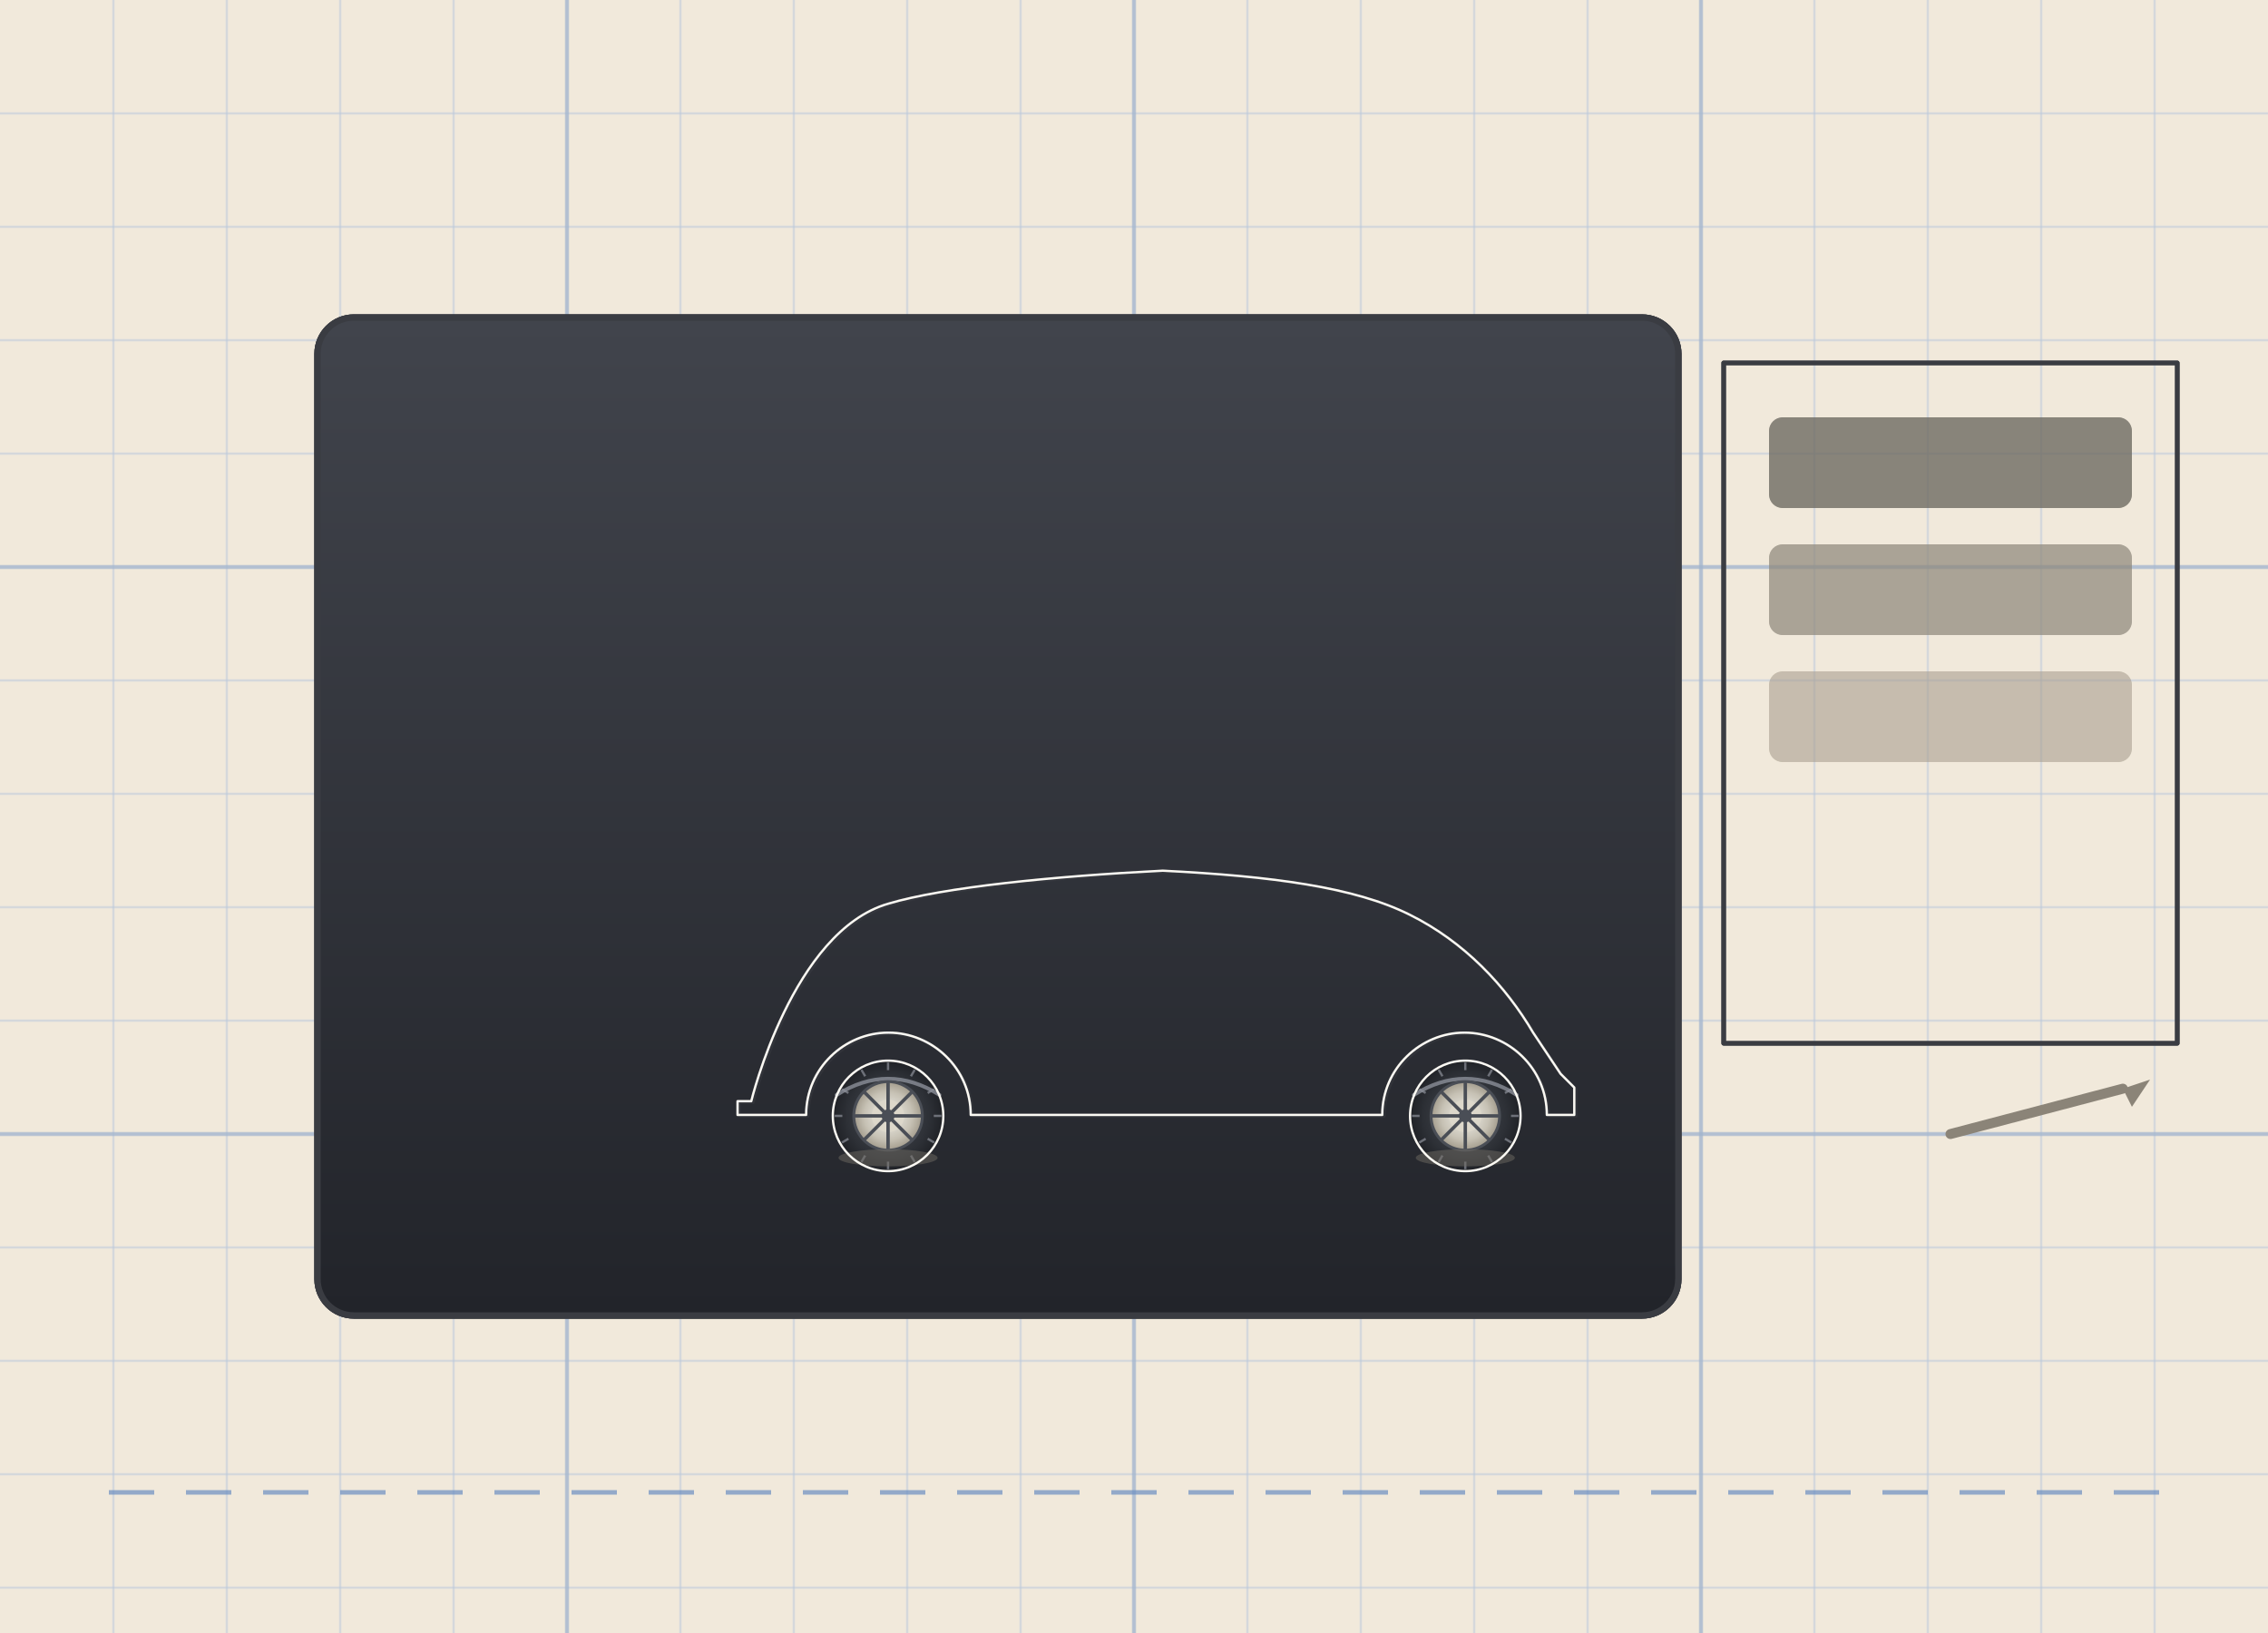
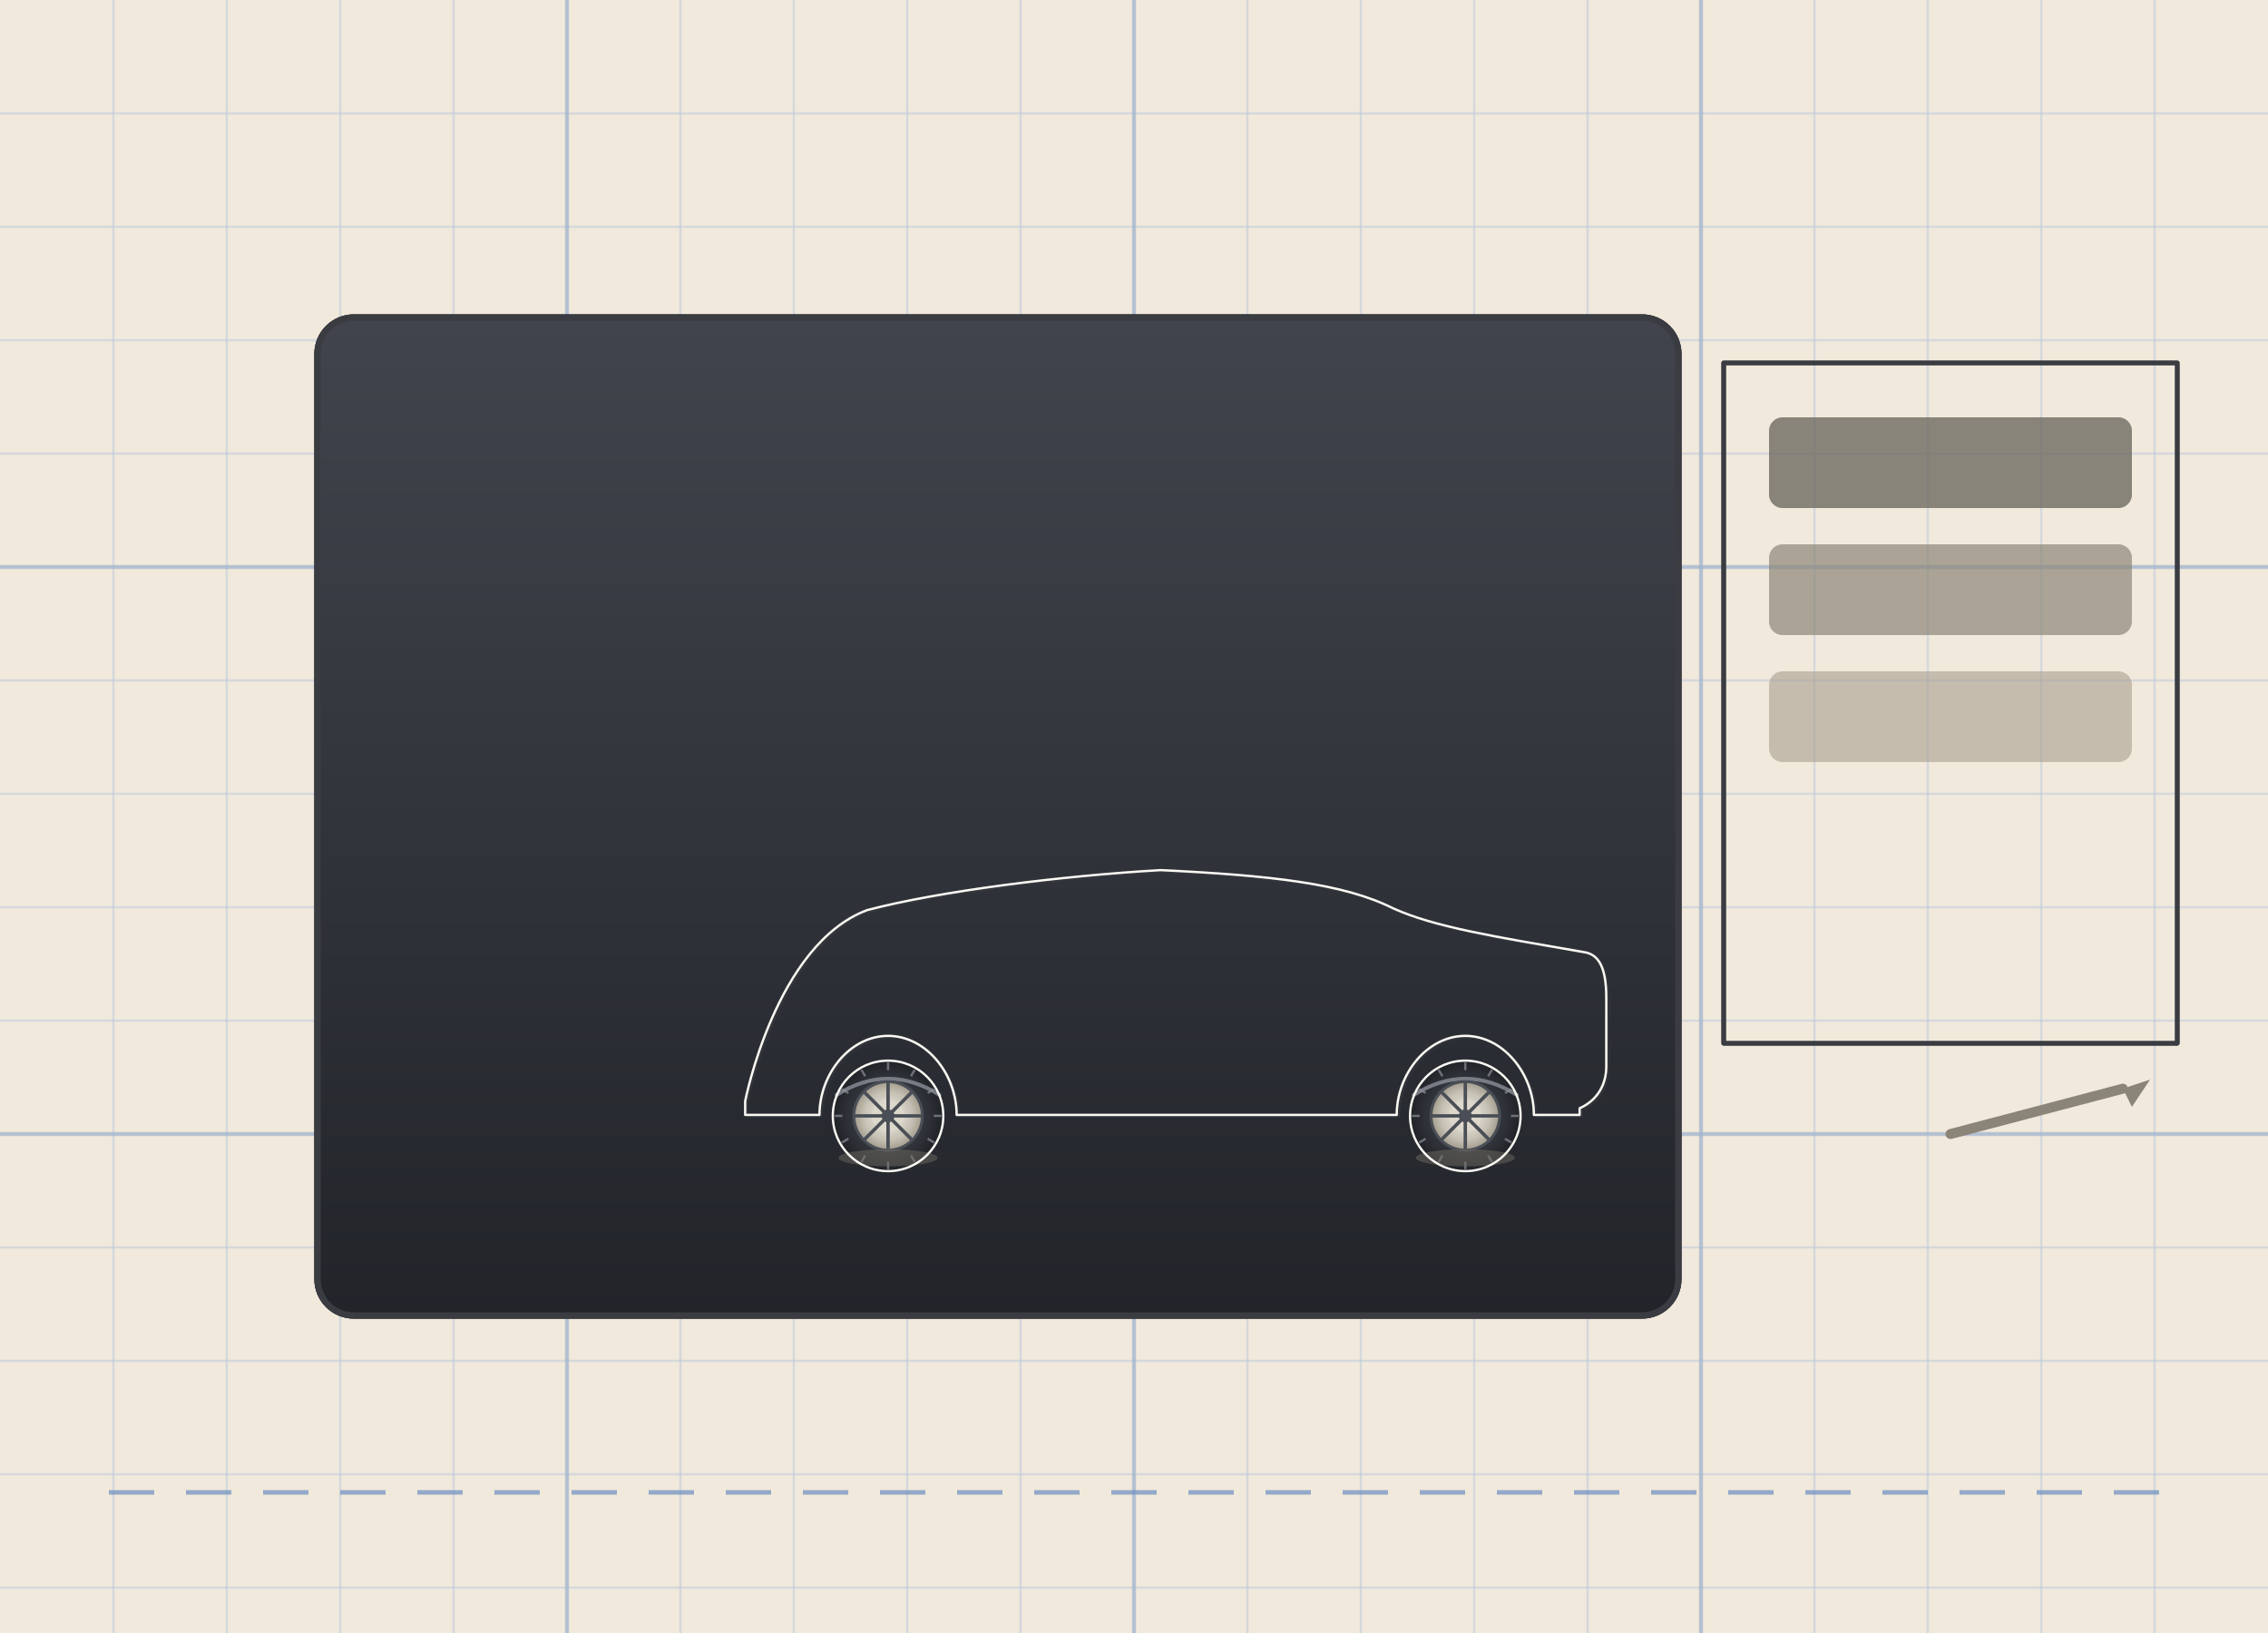
<svg xmlns="http://www.w3.org/2000/svg" viewBox="0 0 500 360" role="img">
  <defs>
    <linearGradient id="gBody" x1="0" y1="0" x2="0" y2="1">
-       <stop offset="0%" stop-color="#FBF9F3" />
-       <stop offset="18%" stop-color="#E9E4D8" />
-       <stop offset="55%" stop-color="#C9C2B2" />
-       <stop offset="100%" stop-color="#9C9484" />
+       <stop offset="0%" stop-color="#FBF9F2" />
+       <stop offset="22%" stop-color="#E8E2D4" />
+       <stop offset="55%" stop-color="#C6BFAE" />
+       <stop offset="82%" stop-color="#9A9283" />
+       <stop offset="100%" stop-color="#7A7368" />
    </linearGradient>
    <linearGradient id="gGlass" x1="0" y1="0" x2="0" y2="1">
      <stop offset="0%" stop-color="#55585F" />
      <stop offset="100%" stop-color="#7B7F88" />
    </linearGradient>
    <radialGradient id="gTire" cx="0.5" cy="0.5" r="0.5">
      <stop offset="0%" stop-color="#4A4E55" />
      <stop offset="75%" stop-color="#2D3036" />
      <stop offset="100%" stop-color="#202227" />
    </radialGradient>
    <radialGradient id="gRim" cx="0.5" cy="0.5" r="0.5">
      <stop offset="0%" stop-color="#F3F2EC" />
      <stop offset="70%" stop-color="#C6C1B4" />
      <stop offset="100%" stop-color="#A39C8D" />
    </radialGradient>
    <radialGradient id="gGround" cx="0.5" cy="0.5" r="0.5">
      <stop offset="0%" stop-color="#8A8478" stop-opacity="0.34" />
      <stop offset="100%" stop-color="#8A8478" stop-opacity="0" />
    </radialGradient>
    <radialGradient id="gMetal" cx="0.5" cy="0.36" r="0.66">
      <stop offset="0%" stop-color="#FDFCF8" />
      <stop offset="24%" stop-color="#D4CFC2" />
      <stop offset="48%" stop-color="#8B8478" />
      <stop offset="66%" stop-color="#3A3C42" />
      <stop offset="82%" stop-color="#B9B3A6" />
      <stop offset="100%" stop-color="#6E6A61" />
    </radialGradient>
    <radialGradient id="gMatte" cx="0.5" cy="0.42" r="0.62">
      <stop offset="0%" stop-color="#EFEDE6" />
      <stop offset="55%" stop-color="#B9B4A8" />
      <stop offset="100%" stop-color="#7D786E" />
    </radialGradient>
    <radialGradient id="gGlassBall" cx="0.36" cy="0.32" r="0.7">
      <stop offset="0%" stop-color="#FBF9F3" stop-opacity="0.2" />
      <stop offset="55%" stop-color="#7B7F88" stop-opacity="0.1" />
      <stop offset="100%" stop-color="#3A3C42" stop-opacity="0.38" />
    </radialGradient>
    <linearGradient id="gTonePaper" x1="0" y1="0" x2="0" y2="1">
      <stop offset="0%" stop-color="#D6D0C2" />
      <stop offset="100%" stop-color="#BCB5A5" />
    </linearGradient>
    <linearGradient id="gScreen" x1="0" y1="0" x2="0" y2="1">
      <stop offset="0%" stop-color="#41444C" />
      <stop offset="100%" stop-color="#22242A" />
    </linearGradient>
  </defs>
  <rect x="0" y="0" width="500" height="360" fill="#F1E9DB" />
  <line x1="25" y1="0" x2="25" y2="360" stroke="#B9C8DC" stroke-width="0.5" opacity="0.5" />
  <line x1="50" y1="0" x2="50" y2="360" stroke="#B9C8DC" stroke-width="0.5" opacity="0.5" />
  <line x1="75" y1="0" x2="75" y2="360" stroke="#B9C8DC" stroke-width="0.5" opacity="0.5" />
  <line x1="100" y1="0" x2="100" y2="360" stroke="#B9C8DC" stroke-width="0.5" opacity="0.5" />
  <line x1="125" y1="0" x2="125" y2="360" stroke="#B9C8DC" stroke-width="0.5" opacity="0.5" />
  <line x1="150" y1="0" x2="150" y2="360" stroke="#B9C8DC" stroke-width="0.5" opacity="0.5" />
  <line x1="175" y1="0" x2="175" y2="360" stroke="#B9C8DC" stroke-width="0.5" opacity="0.5" />
  <line x1="200" y1="0" x2="200" y2="360" stroke="#B9C8DC" stroke-width="0.5" opacity="0.5" />
  <line x1="225" y1="0" x2="225" y2="360" stroke="#B9C8DC" stroke-width="0.5" opacity="0.5" />
  <line x1="250" y1="0" x2="250" y2="360" stroke="#B9C8DC" stroke-width="0.5" opacity="0.5" />
  <line x1="275" y1="0" x2="275" y2="360" stroke="#B9C8DC" stroke-width="0.5" opacity="0.5" />
  <line x1="300" y1="0" x2="300" y2="360" stroke="#B9C8DC" stroke-width="0.5" opacity="0.5" />
  <line x1="325" y1="0" x2="325" y2="360" stroke="#B9C8DC" stroke-width="0.5" opacity="0.5" />
  <line x1="350" y1="0" x2="350" y2="360" stroke="#B9C8DC" stroke-width="0.5" opacity="0.5" />
  <line x1="375" y1="0" x2="375" y2="360" stroke="#B9C8DC" stroke-width="0.5" opacity="0.5" />
  <line x1="400" y1="0" x2="400" y2="360" stroke="#B9C8DC" stroke-width="0.5" opacity="0.5" />
  <line x1="425" y1="0" x2="425" y2="360" stroke="#B9C8DC" stroke-width="0.5" opacity="0.5" />
  <line x1="450" y1="0" x2="450" y2="360" stroke="#B9C8DC" stroke-width="0.5" opacity="0.5" />
  <line x1="475" y1="0" x2="475" y2="360" stroke="#B9C8DC" stroke-width="0.5" opacity="0.5" />
  <line x1="0" y1="25" x2="500" y2="25" stroke="#B9C8DC" stroke-width="0.5" opacity="0.5" />
  <line x1="0" y1="50" x2="500" y2="50" stroke="#B9C8DC" stroke-width="0.5" opacity="0.5" />
  <line x1="0" y1="75" x2="500" y2="75" stroke="#B9C8DC" stroke-width="0.5" opacity="0.5" />
  <line x1="0" y1="100" x2="500" y2="100" stroke="#B9C8DC" stroke-width="0.5" opacity="0.5" />
  <line x1="0" y1="125" x2="500" y2="125" stroke="#B9C8DC" stroke-width="0.5" opacity="0.5" />
  <line x1="0" y1="150" x2="500" y2="150" stroke="#B9C8DC" stroke-width="0.5" opacity="0.5" />
  <line x1="0" y1="175" x2="500" y2="175" stroke="#B9C8DC" stroke-width="0.5" opacity="0.5" />
  <line x1="0" y1="200" x2="500" y2="200" stroke="#B9C8DC" stroke-width="0.5" opacity="0.5" />
  <line x1="0" y1="225" x2="500" y2="225" stroke="#B9C8DC" stroke-width="0.5" opacity="0.5" />
  <line x1="0" y1="250" x2="500" y2="250" stroke="#B9C8DC" stroke-width="0.5" opacity="0.5" />
  <line x1="0" y1="275" x2="500" y2="275" stroke="#B9C8DC" stroke-width="0.5" opacity="0.5" />
  <line x1="0" y1="300" x2="500" y2="300" stroke="#B9C8DC" stroke-width="0.5" opacity="0.5" />
  <line x1="0" y1="325" x2="500" y2="325" stroke="#B9C8DC" stroke-width="0.5" opacity="0.5" />
  <line x1="0" y1="350" x2="500" y2="350" stroke="#B9C8DC" stroke-width="0.5" opacity="0.5" />
  <line x1="125" y1="0" x2="125" y2="360" stroke="#9FB2CC" stroke-width="0.9" opacity="0.65" />
  <line x1="250" y1="0" x2="250" y2="360" stroke="#9FB2CC" stroke-width="0.9" opacity="0.65" />
  <line x1="375" y1="0" x2="375" y2="360" stroke="#9FB2CC" stroke-width="0.9" opacity="0.65" />
  <line x1="0" y1="125" x2="500" y2="125" stroke="#9FB2CC" stroke-width="0.9" opacity="0.65" />
  <line x1="0" y1="250" x2="500" y2="250" stroke="#9FB2CC" stroke-width="0.9" opacity="0.65" />
  <line x1="24" y1="329" x2="476" y2="329" stroke="#6B8FC2" stroke-width="1.0" stroke-dasharray="10 7" opacity="0.7" />
  <rect x="70" y="70" width="300" height="220" rx="8" fill="url(#gScreen)" stroke="#3A3C42" stroke-width="1.4" />
  <g transform="translate(150 120) scale(0.42)" opacity="0.4">
-     <path d="M37.2 292.3 C37.2 292.3 58.8 203.0 109.2 188.6 C138.0 180.0 195.6 174.2 253.2 171.3 C310.8 174.2 354.0 180.0 382.8 194.4 C411.6 208.7 433.2 231.8 447.6 256.3 L462.0 277.9 L469.2 285.1 L469.2 299.5 L454.8 299.5 C454.8 275.0 434.6 256.3 411.6 256.3 C388.6 256.3 368.4 275.0 368.4 299.5 L152.4 299.5 C152.4 275.0 132.2 256.3 109.2 256.3 C86.2 256.3 66.0 275.0 66.0 299.5 L30.0 299.5 L30.0 292.3 Z" stroke="#3A3C42" stroke-width="1.5" stroke-linecap="round" stroke-linejoin="round" fill="none" opacity="0.9" />
-     <path d="M37.2 292.3 C37.2 292.3 58.8 203.0 109.2 188.6 C138.0 180.0 195.6 174.2 253.2 171.3 C310.8 174.2 354.0 180.0 382.8 194.4 C411.6 208.7 433.2 231.8 447.6 256.3 L462.0 277.9 L469.2 285.1 L469.2 299.5 L454.8 299.5 C454.8 275.0 434.6 256.3 411.6 256.3 C388.6 256.3 368.4 275.0 368.4 299.5 L152.4 299.5 C152.4 275.0 132.2 256.3 109.2 256.3 C86.2 256.3 66.0 275.0 66.0 299.5 L30.0 299.5 L30.0 292.3 Z" stroke="#3A3C42" stroke-width="1" stroke-linecap="round" stroke-linejoin="round" fill="none" opacity="0.45" transform="translate(1.2 0.9)" />
-     <path d="M37.2 292.3 C37.2 292.3 58.8 203.0 109.2 188.6 C138.0 180.0 195.6 174.2 253.2 171.3 C310.8 174.2 354.0 180.0 382.8 194.4 C411.6 208.7 433.2 231.8 447.6 256.3 L462.0 277.9 L469.2 285.1 L469.2 299.5 L454.8 299.5 C454.8 275.0 434.6 256.3 411.6 256.3 C388.6 256.3 368.4 275.0 368.4 299.5 L152.4 299.5 C152.4 275.0 132.2 256.3 109.2 256.3 C86.2 256.3 66.0 275.0 66.0 299.5 L30.0 299.5 L30.0 292.3 Z" stroke="#3A3C42" stroke-width="0.8" stroke-linecap="round" stroke-linejoin="round" fill="none" stroke-dasharray="26 16 48 20 18 10" opacity="0.5" />
+     <path d="M34.0 292.3 C34.0 292.3 50.0 210.0 98.0 192.0 C136.0 182.0 200.0 174.0 252.0 171.0 C310.0 173.8 348.0 178.0 374.0 191.0 C396.0 201.0 428.0 206.0 474.0 214.0 C482.0 215.0 486.0 222.0 486.0 238.0 L486.0 274.0 C486.0 284.0 481.0 292.0 472.0 296.0 L472.0 299.5 L448.0 299.5 C448.0 278.0 432.0 258.0 412.0 258.0 C392.0 258.0 376.0 278.0 376.0 299.5 L145.0 299.5 C145.0 278.0 129.0 258.0 109.0 258.0 C89.0 258.0 73.0 278.0 73.0 299.5 L34.0 299.5 Z" stroke="#3A3C42" stroke-width="1.5" stroke-linecap="round" stroke-linejoin="round" fill="none" opacity="0.9" />
+     <path d="M34.0 292.3 C34.0 292.3 50.0 210.0 98.0 192.0 C136.0 182.0 200.0 174.0 252.0 171.0 C310.0 173.8 348.0 178.0 374.0 191.0 C396.0 201.0 428.0 206.0 474.0 214.0 C482.0 215.0 486.0 222.0 486.0 238.0 L486.0 274.0 C486.0 284.0 481.0 292.0 472.0 296.0 L472.0 299.5 L448.0 299.5 C448.0 278.0 432.0 258.0 412.0 258.0 C392.0 258.0 376.0 278.0 376.0 299.5 L145.0 299.5 C145.0 278.0 129.0 258.0 109.0 258.0 C89.0 258.0 73.0 278.0 73.0 299.5 L34.0 299.5 Z" stroke="#3A3C42" stroke-width="1" stroke-linecap="round" stroke-linejoin="round" fill="none" opacity="0.45" transform="translate(1.2 0.9)" />
+     <path d="M34.0 292.3 C34.0 292.3 50.0 210.0 98.0 192.0 C136.0 182.0 200.0 174.0 252.0 171.0 C310.0 173.8 348.0 178.0 374.0 191.0 C396.0 201.0 428.0 206.0 474.0 214.0 C482.0 215.0 486.0 222.0 486.0 238.0 L486.0 274.0 C486.0 284.0 481.0 292.0 472.0 296.0 L472.0 299.5 L448.0 299.5 C448.0 278.0 432.0 258.0 412.0 258.0 C392.0 258.0 376.0 278.0 376.0 299.5 L145.0 299.5 C145.0 278.0 129.0 258.0 109.0 258.0 C89.0 258.0 73.0 278.0 73.0 299.5 L34.0 299.5 Z" stroke="#3A3C42" stroke-width="0.8" stroke-linecap="round" stroke-linejoin="round" fill="none" stroke-dasharray="26 16 48 20 18 10" opacity="0.5" />
    <circle cx="109" cy="300" r="29" fill="url(#gTire)" />
    <line x1="133.0" y1="300.0" x2="137.0" y2="300.0" stroke="#8B8F98" stroke-width="1.2" opacity="0.7" />
    <line x1="129.8" y1="312.0" x2="133.2" y2="314.0" stroke="#8B8F98" stroke-width="1.2" opacity="0.7" />
    <line x1="121.0" y1="320.8" x2="123.0" y2="324.2" stroke="#8B8F98" stroke-width="1.2" opacity="0.7" />
    <line x1="109.0" y1="324.0" x2="109.0" y2="328.0" stroke="#8B8F98" stroke-width="1.2" opacity="0.7" />
    <line x1="97.0" y1="320.8" x2="95.0" y2="324.2" stroke="#8B8F98" stroke-width="1.2" opacity="0.7" />
    <line x1="88.2" y1="312.0" x2="84.8" y2="314.0" stroke="#8B8F98" stroke-width="1.2" opacity="0.7" />
    <line x1="85.0" y1="300.0" x2="81.0" y2="300.0" stroke="#8B8F98" stroke-width="1.2" opacity="0.7" />
    <line x1="88.2" y1="288.0" x2="84.8" y2="286.0" stroke="#8B8F98" stroke-width="1.2" opacity="0.7" />
    <line x1="97.0" y1="279.2" x2="95.0" y2="275.8" stroke="#8B8F98" stroke-width="1.2" opacity="0.7" />
    <line x1="109.0" y1="276.0" x2="109.0" y2="272.0" stroke="#8B8F98" stroke-width="1.2" opacity="0.7" />
    <line x1="121.0" y1="279.2" x2="123.0" y2="275.8" stroke="#8B8F98" stroke-width="1.2" opacity="0.7" />
    <line x1="129.8" y1="288.0" x2="133.2" y2="286.0" stroke="#8B8F98" stroke-width="1.2" opacity="0.7" />
    <path d="M82 289 Q109 272 136 289" stroke="#8B8F98" stroke-width="2.0" fill="none" stroke-linecap="round" opacity="0.8" />
    <circle cx="109" cy="300" r="18" fill="url(#gRim)" stroke="#4A4E56" stroke-width="1.5" />
    <circle cx="109" cy="300" r="8.5" fill="#DDD8CB" />
    <line x1="109" y1="300" x2="126.0" y2="300.0" stroke="#4A4E56" stroke-width="1.8" stroke-linecap="round" />
    <line x1="109" y1="300" x2="121.0" y2="312.0" stroke="#4A4E56" stroke-width="1.8" stroke-linecap="round" />
    <line x1="109" y1="300" x2="109.0" y2="317.0" stroke="#4A4E56" stroke-width="1.8" stroke-linecap="round" />
    <line x1="109" y1="300" x2="97.0" y2="312.0" stroke="#4A4E56" stroke-width="1.8" stroke-linecap="round" />
    <line x1="109" y1="300" x2="92.0" y2="300.0" stroke="#4A4E56" stroke-width="1.8" stroke-linecap="round" />
    <line x1="109" y1="300" x2="97.0" y2="288.0" stroke="#4A4E56" stroke-width="1.8" stroke-linecap="round" />
    <line x1="109" y1="300" x2="109.0" y2="283.0" stroke="#4A4E56" stroke-width="1.8" stroke-linecap="round" />
    <line x1="109" y1="300" x2="121.0" y2="288.0" stroke="#4A4E56" stroke-width="1.8" stroke-linecap="round" />
    <circle cx="109" cy="300" r="3.4" fill="#4A4E56" />
    <ellipse cx="109" cy="322" rx="26" ry="4.5" fill="#6E6A61" opacity="0.5" />
    <circle cx="412" cy="300" r="29" fill="url(#gTire)" />
    <line x1="436.0" y1="300.0" x2="440.0" y2="300.0" stroke="#8B8F98" stroke-width="1.2" opacity="0.7" />
    <line x1="432.8" y1="312.0" x2="436.2" y2="314.0" stroke="#8B8F98" stroke-width="1.2" opacity="0.7" />
    <line x1="424.0" y1="320.8" x2="426.0" y2="324.2" stroke="#8B8F98" stroke-width="1.2" opacity="0.7" />
    <line x1="412.0" y1="324.0" x2="412.0" y2="328.0" stroke="#8B8F98" stroke-width="1.2" opacity="0.7" />
    <line x1="400.0" y1="320.8" x2="398.0" y2="324.2" stroke="#8B8F98" stroke-width="1.2" opacity="0.7" />
    <line x1="391.2" y1="312.0" x2="387.8" y2="314.0" stroke="#8B8F98" stroke-width="1.2" opacity="0.7" />
    <line x1="388.0" y1="300.0" x2="384.0" y2="300.0" stroke="#8B8F98" stroke-width="1.2" opacity="0.7" />
    <line x1="391.2" y1="288.0" x2="387.8" y2="286.0" stroke="#8B8F98" stroke-width="1.2" opacity="0.7" />
    <line x1="400.0" y1="279.2" x2="398.0" y2="275.8" stroke="#8B8F98" stroke-width="1.2" opacity="0.7" />
    <line x1="412.0" y1="276.0" x2="412.0" y2="272.0" stroke="#8B8F98" stroke-width="1.2" opacity="0.7" />
    <line x1="424.0" y1="279.2" x2="426.0" y2="275.8" stroke="#8B8F98" stroke-width="1.2" opacity="0.7" />
    <line x1="432.8" y1="288.0" x2="436.2" y2="286.0" stroke="#8B8F98" stroke-width="1.2" opacity="0.7" />
    <path d="M385 289 Q412 272 439 289" stroke="#8B8F98" stroke-width="2.0" fill="none" stroke-linecap="round" opacity="0.8" />
    <circle cx="412" cy="300" r="18" fill="url(#gRim)" stroke="#4A4E56" stroke-width="1.5" />
    <circle cx="412" cy="300" r="8.5" fill="#DDD8CB" />
    <line x1="412" y1="300" x2="429.0" y2="300.0" stroke="#4A4E56" stroke-width="1.8" stroke-linecap="round" />
    <line x1="412" y1="300" x2="424.0" y2="312.0" stroke="#4A4E56" stroke-width="1.8" stroke-linecap="round" />
    <line x1="412" y1="300" x2="412.0" y2="317.0" stroke="#4A4E56" stroke-width="1.8" stroke-linecap="round" />
    <line x1="412" y1="300" x2="400.0" y2="312.0" stroke="#4A4E56" stroke-width="1.8" stroke-linecap="round" />
    <line x1="412" y1="300" x2="395.0" y2="300.0" stroke="#4A4E56" stroke-width="1.8" stroke-linecap="round" />
    <line x1="412" y1="300" x2="400.0" y2="288.0" stroke="#4A4E56" stroke-width="1.8" stroke-linecap="round" />
    <line x1="412" y1="300" x2="412.0" y2="283.0" stroke="#4A4E56" stroke-width="1.8" stroke-linecap="round" />
    <line x1="412" y1="300" x2="424.0" y2="288.0" stroke="#4A4E56" stroke-width="1.8" stroke-linecap="round" />
    <circle cx="412" cy="300" r="3.4" fill="#4A4E56" />
    <ellipse cx="412" cy="322" rx="26" ry="4.5" fill="#6E6A61" opacity="0.5" />
  </g>
  <rect x="70" y="70" width="300" height="220" rx="8" fill="url(#gScreen)" stroke="#3A3C42" stroke-width="1.4" />
  <g transform="translate(150 120) scale(0.42)">
-     <path d="M37.2 292.3 C37.2 292.3 58.8 203.0 109.2 188.6 C138.0 180.0 195.6 174.2 253.2 171.3 C310.8 174.2 354.0 180.0 382.8 194.4 C411.6 208.7 433.2 231.8 447.6 256.3 L462.0 277.9 L469.2 285.1 L469.2 299.5 L454.8 299.5 C454.8 275.0 434.6 256.3 411.6 256.3 C388.6 256.3 368.4 275.0 368.4 299.5 L152.4 299.5 C152.4 275.0 132.2 256.3 109.2 256.3 C86.2 256.3 66.0 275.0 66.0 299.5 L30.0 299.5 L30.0 292.3 Z" fill="none" stroke="#FBF9F3" stroke-width="1.0" opacity="0.35" />
-     <path d="M37.2 292.3 C37.2 292.3 58.8 203.0 109.2 188.6 C138.0 180.0 195.6 174.2 253.2 171.3 C310.8 174.2 354.0 180.0 382.8 194.4 C411.6 208.7 433.2 231.8 447.6 256.3 L462.0 277.9 L469.2 285.1 L469.2 299.5 L454.8 299.5 C454.8 275.0 434.6 256.3 411.6 256.3 C388.6 256.3 368.4 275.0 368.4 299.5 L152.4 299.5 C152.4 275.0 132.2 256.3 109.2 256.3 C86.2 256.3 66.0 275.0 66.0 299.5 L30.0 299.5 L30.0 292.3 Z" stroke="#3A3C42" stroke-width="1.5" stroke-linecap="round" stroke-linejoin="round" fill="none" opacity="0.9" />
-     <path d="M37.2 292.3 C37.2 292.3 58.8 203.0 109.2 188.6 C138.0 180.0 195.6 174.2 253.2 171.3 C310.8 174.2 354.0 180.0 382.8 194.4 C411.6 208.7 433.2 231.8 447.6 256.3 L462.0 277.9 L469.2 285.1 L469.2 299.5 L454.8 299.5 C454.8 275.0 434.6 256.3 411.6 256.3 C388.6 256.3 368.4 275.0 368.4 299.5 L152.4 299.5 C152.4 275.0 132.2 256.3 109.2 256.3 C86.2 256.3 66.0 275.0 66.0 299.5 L30.0 299.5 L30.0 292.3 Z" stroke="#3A3C42" stroke-width="1" stroke-linecap="round" stroke-linejoin="round" fill="none" opacity="0.45" transform="translate(1.2 0.9)" />
-     <path d="M37.2 292.3 C37.2 292.3 58.8 203.0 109.2 188.6 C138.0 180.0 195.6 174.2 253.2 171.3 C310.8 174.2 354.0 180.0 382.8 194.4 C411.6 208.7 433.2 231.8 447.6 256.3 L462.0 277.9 L469.2 285.1 L469.2 299.5 L454.8 299.5 C454.8 275.0 434.6 256.3 411.6 256.3 C388.6 256.3 368.4 275.0 368.4 299.5 L152.4 299.5 C152.4 275.0 132.2 256.3 109.2 256.3 C86.2 256.3 66.0 275.0 66.0 299.5 L30.0 299.5 L30.0 292.3 Z" stroke="#3A3C42" stroke-width="0.8" stroke-linecap="round" stroke-linejoin="round" fill="none" stroke-dasharray="26 16 48 20 18 10" opacity="0.5" />
+     <path d="M34.0 292.3 C34.0 292.3 50.0 210.0 98.0 192.0 C136.0 182.0 200.0 174.0 252.0 171.0 C310.0 173.8 348.0 178.0 374.0 191.0 C396.0 201.0 428.0 206.0 474.0 214.0 C482.0 215.0 486.0 222.0 486.0 238.0 L486.0 274.0 C486.0 284.0 481.0 292.0 472.0 296.0 L472.0 299.5 L448.0 299.5 C448.0 278.0 432.0 258.0 412.0 258.0 C392.0 258.0 376.0 278.0 376.0 299.5 L145.0 299.5 C145.0 278.0 129.0 258.0 109.0 258.0 C89.0 258.0 73.0 278.0 73.0 299.5 L34.0 299.5 Z" fill="none" stroke="#FBF9F3" stroke-width="1.0" opacity="0.35" />
+     <path d="M34.0 292.3 C34.0 292.3 50.0 210.0 98.0 192.0 C136.0 182.0 200.0 174.0 252.0 171.0 C310.0 173.8 348.0 178.0 374.0 191.0 C396.0 201.0 428.0 206.0 474.0 214.0 C482.0 215.0 486.0 222.0 486.0 238.0 L486.0 274.0 C486.0 284.0 481.0 292.0 472.0 296.0 L472.0 299.5 L448.0 299.5 C448.0 278.0 432.0 258.0 412.0 258.0 C392.0 258.0 376.0 278.0 376.0 299.5 L145.0 299.5 C145.0 278.0 129.0 258.0 109.0 258.0 C89.0 258.0 73.0 278.0 73.0 299.5 L34.0 299.5 Z" stroke="#3A3C42" stroke-width="1.5" stroke-linecap="round" stroke-linejoin="round" fill="none" opacity="0.9" />
+     <path d="M34.0 292.3 C34.0 292.3 50.0 210.0 98.0 192.0 C136.0 182.0 200.0 174.0 252.0 171.0 C310.0 173.8 348.0 178.0 374.0 191.0 C396.0 201.0 428.0 206.0 474.0 214.0 C482.0 215.0 486.0 222.0 486.0 238.0 L486.0 274.0 C486.0 284.0 481.0 292.0 472.0 296.0 L472.0 299.5 L448.0 299.5 C448.0 278.0 432.0 258.0 412.0 258.0 C392.0 258.0 376.0 278.0 376.0 299.5 L145.0 299.5 C145.0 278.0 129.0 258.0 109.0 258.0 C89.0 258.0 73.0 278.0 73.0 299.5 L34.0 299.5 Z" stroke="#3A3C42" stroke-width="1" stroke-linecap="round" stroke-linejoin="round" fill="none" opacity="0.45" transform="translate(1.2 0.9)" />
+     <path d="M34.0 292.3 C34.0 292.3 50.0 210.0 98.0 192.0 C136.0 182.0 200.0 174.0 252.0 171.0 C310.0 173.8 348.0 178.0 374.0 191.0 C396.0 201.0 428.0 206.0 474.0 214.0 C482.0 215.0 486.0 222.0 486.0 238.0 L486.0 274.0 C486.0 284.0 481.0 292.0 472.0 296.0 L472.0 299.5 L448.0 299.5 C448.0 278.0 432.0 258.0 412.0 258.0 C392.0 258.0 376.0 278.0 376.0 299.5 L145.0 299.5 C145.0 278.0 129.0 258.0 109.0 258.0 C89.0 258.0 73.0 278.0 73.0 299.5 L34.0 299.5 Z" stroke="#3A3C42" stroke-width="0.8" stroke-linecap="round" stroke-linejoin="round" fill="none" stroke-dasharray="26 16 48 20 18 10" opacity="0.5" />
    <circle cx="109" cy="300" r="29" fill="url(#gTire)" />
    <line x1="133.0" y1="300.0" x2="137.0" y2="300.0" stroke="#8B8F98" stroke-width="1.2" opacity="0.7" />
    <line x1="129.8" y1="312.0" x2="133.2" y2="314.0" stroke="#8B8F98" stroke-width="1.2" opacity="0.7" />
    <line x1="121.0" y1="320.8" x2="123.0" y2="324.2" stroke="#8B8F98" stroke-width="1.2" opacity="0.7" />
    <line x1="109.0" y1="324.0" x2="109.0" y2="328.0" stroke="#8B8F98" stroke-width="1.2" opacity="0.7" />
    <line x1="97.0" y1="320.8" x2="95.0" y2="324.2" stroke="#8B8F98" stroke-width="1.2" opacity="0.7" />
    <line x1="88.2" y1="312.0" x2="84.8" y2="314.0" stroke="#8B8F98" stroke-width="1.2" opacity="0.7" />
    <line x1="85.0" y1="300.0" x2="81.0" y2="300.0" stroke="#8B8F98" stroke-width="1.2" opacity="0.7" />
    <line x1="88.2" y1="288.0" x2="84.8" y2="286.0" stroke="#8B8F98" stroke-width="1.2" opacity="0.7" />
    <line x1="97.0" y1="279.2" x2="95.0" y2="275.8" stroke="#8B8F98" stroke-width="1.2" opacity="0.7" />
    <line x1="109.0" y1="276.0" x2="109.0" y2="272.0" stroke="#8B8F98" stroke-width="1.2" opacity="0.7" />
    <line x1="121.0" y1="279.2" x2="123.0" y2="275.8" stroke="#8B8F98" stroke-width="1.2" opacity="0.7" />
    <line x1="129.8" y1="288.0" x2="133.2" y2="286.0" stroke="#8B8F98" stroke-width="1.2" opacity="0.7" />
    <path d="M82 289 Q109 272 136 289" stroke="#8B8F98" stroke-width="2.0" fill="none" stroke-linecap="round" opacity="0.8" />
    <circle cx="109" cy="300" r="18" fill="url(#gRim)" stroke="#4A4E56" stroke-width="1.5" />
    <circle cx="109" cy="300" r="8.5" fill="#DDD8CB" />
    <line x1="109" y1="300" x2="126.0" y2="300.0" stroke="#4A4E56" stroke-width="1.8" stroke-linecap="round" />
    <line x1="109" y1="300" x2="121.0" y2="312.0" stroke="#4A4E56" stroke-width="1.8" stroke-linecap="round" />
    <line x1="109" y1="300" x2="109.0" y2="317.0" stroke="#4A4E56" stroke-width="1.8" stroke-linecap="round" />
    <line x1="109" y1="300" x2="97.0" y2="312.0" stroke="#4A4E56" stroke-width="1.8" stroke-linecap="round" />
    <line x1="109" y1="300" x2="92.0" y2="300.0" stroke="#4A4E56" stroke-width="1.8" stroke-linecap="round" />
    <line x1="109" y1="300" x2="97.0" y2="288.0" stroke="#4A4E56" stroke-width="1.8" stroke-linecap="round" />
    <line x1="109" y1="300" x2="109.0" y2="283.0" stroke="#4A4E56" stroke-width="1.8" stroke-linecap="round" />
    <line x1="109" y1="300" x2="121.0" y2="288.0" stroke="#4A4E56" stroke-width="1.8" stroke-linecap="round" />
    <circle cx="109" cy="300" r="3.4" fill="#4A4E56" />
    <ellipse cx="109" cy="322" rx="26" ry="4.5" fill="#6E6A61" opacity="0.5" />
    <circle cx="412" cy="300" r="29" fill="url(#gTire)" />
    <line x1="436.0" y1="300.0" x2="440.0" y2="300.0" stroke="#8B8F98" stroke-width="1.2" opacity="0.7" />
    <line x1="432.8" y1="312.0" x2="436.2" y2="314.0" stroke="#8B8F98" stroke-width="1.2" opacity="0.7" />
    <line x1="424.0" y1="320.8" x2="426.0" y2="324.2" stroke="#8B8F98" stroke-width="1.2" opacity="0.7" />
    <line x1="412.0" y1="324.0" x2="412.0" y2="328.0" stroke="#8B8F98" stroke-width="1.2" opacity="0.7" />
    <line x1="400.0" y1="320.8" x2="398.0" y2="324.2" stroke="#8B8F98" stroke-width="1.2" opacity="0.7" />
    <line x1="391.2" y1="312.0" x2="387.8" y2="314.0" stroke="#8B8F98" stroke-width="1.2" opacity="0.7" />
    <line x1="388.0" y1="300.0" x2="384.0" y2="300.0" stroke="#8B8F98" stroke-width="1.2" opacity="0.7" />
    <line x1="391.2" y1="288.0" x2="387.8" y2="286.0" stroke="#8B8F98" stroke-width="1.2" opacity="0.7" />
    <line x1="400.0" y1="279.2" x2="398.0" y2="275.8" stroke="#8B8F98" stroke-width="1.2" opacity="0.7" />
    <line x1="412.0" y1="276.0" x2="412.0" y2="272.0" stroke="#8B8F98" stroke-width="1.2" opacity="0.7" />
    <line x1="424.0" y1="279.2" x2="426.0" y2="275.8" stroke="#8B8F98" stroke-width="1.2" opacity="0.7" />
    <line x1="432.8" y1="288.0" x2="436.2" y2="286.0" stroke="#8B8F98" stroke-width="1.2" opacity="0.7" />
    <path d="M385 289 Q412 272 439 289" stroke="#8B8F98" stroke-width="2.0" fill="none" stroke-linecap="round" opacity="0.8" />
    <circle cx="412" cy="300" r="18" fill="url(#gRim)" stroke="#4A4E56" stroke-width="1.5" />
    <circle cx="412" cy="300" r="8.5" fill="#DDD8CB" />
    <line x1="412" y1="300" x2="429.0" y2="300.0" stroke="#4A4E56" stroke-width="1.8" stroke-linecap="round" />
    <line x1="412" y1="300" x2="424.0" y2="312.0" stroke="#4A4E56" stroke-width="1.8" stroke-linecap="round" />
    <line x1="412" y1="300" x2="412.0" y2="317.0" stroke="#4A4E56" stroke-width="1.8" stroke-linecap="round" />
    <line x1="412" y1="300" x2="400.0" y2="312.0" stroke="#4A4E56" stroke-width="1.8" stroke-linecap="round" />
    <line x1="412" y1="300" x2="395.0" y2="300.0" stroke="#4A4E56" stroke-width="1.8" stroke-linecap="round" />
    <line x1="412" y1="300" x2="400.0" y2="288.0" stroke="#4A4E56" stroke-width="1.8" stroke-linecap="round" />
    <line x1="412" y1="300" x2="412.0" y2="283.0" stroke="#4A4E56" stroke-width="1.8" stroke-linecap="round" />
    <line x1="412" y1="300" x2="424.0" y2="288.0" stroke="#4A4E56" stroke-width="1.8" stroke-linecap="round" />
    <circle cx="412" cy="300" r="3.4" fill="#4A4E56" />
    <ellipse cx="412" cy="322" rx="26" ry="4.5" fill="#6E6A61" opacity="0.5" />
  </g>
  <g transform="translate(150 120) scale(0.42)">
-     <path d="M37.2 292.3 C37.2 292.3 58.8 203.0 109.2 188.6 C138.0 180.0 195.6 174.2 253.2 171.3 C310.8 174.2 354.0 180.0 382.8 194.4 C411.6 208.7 433.2 231.8 447.6 256.3 L462.0 277.9 L469.2 285.1 L469.2 299.5 L454.8 299.5 C454.8 275.0 434.6 256.3 411.6 256.3 C388.6 256.3 368.4 275.0 368.4 299.5 L152.4 299.5 C152.4 275.0 132.2 256.3 109.2 256.3 C86.2 256.3 66.0 275.0 66.0 299.5 L30.0 299.5 L30.0 292.3 Z" stroke="#FBF9F3" stroke-width="1.2" stroke-linecap="round" stroke-linejoin="round" fill="none" />
+     <path d="M34.0 292.3 C34.0 292.3 50.0 210.0 98.0 192.0 C136.0 182.0 200.0 174.0 252.0 171.0 C310.0 173.8 348.0 178.0 374.0 191.0 C396.0 201.0 428.0 206.0 474.0 214.0 C482.0 215.0 486.0 222.0 486.0 238.0 L486.0 274.0 C486.0 284.0 481.0 292.0 472.0 296.0 L472.0 299.5 L448.0 299.5 C448.0 278.0 432.0 258.0 412.0 258.0 C392.0 258.0 376.0 278.0 376.0 299.5 L145.0 299.5 C145.0 278.0 129.0 258.0 109.0 258.0 C89.0 258.0 73.0 278.0 73.0 299.5 L34.0 299.5 Z" stroke="#FBF9F3" stroke-width="1.2" stroke-linecap="round" stroke-linejoin="round" fill="none" />
  </g>
  <path d="M380 80 L480 80 L480 230 L380 230 Z" stroke="#3A3C42" stroke-width="1" stroke-linecap="round" stroke-linejoin="round" fill="none" />
  <rect x="390" y="92" width="80" height="20" rx="3" fill="#6E6A61" opacity="0.55" />
  <rect x="390" y="120" width="80" height="20" rx="3" fill="#8B8478" opacity="0.45" />
  <rect x="390" y="148" width="80" height="20" rx="3" fill="#A59C8B" opacity="0.35" />
  <rect x="70" y="70" width="300" height="220" rx="8" fill="url(#gScreen)" stroke="#3A3C42" stroke-width="1.4" />
  <g transform="translate(150 120) scale(0.42)">
-     <path d="M37.2 292.3 C37.2 292.3 58.8 203.0 109.2 188.6 C138.0 180.0 195.6 174.2 253.2 171.3 C310.8 174.2 354.0 180.0 382.8 194.4 C411.6 208.7 433.2 231.8 447.6 256.3 L462.0 277.9 L469.2 285.1 L469.2 299.5 L454.8 299.5 C454.8 275.0 434.6 256.3 411.6 256.3 C388.6 256.3 368.4 275.0 368.4 299.5 L152.4 299.5 C152.4 275.0 132.2 256.3 109.2 256.3 C86.2 256.3 66.0 275.0 66.0 299.5 L30.0 299.5 L30.0 292.3 Z" fill="none" stroke="#FBF9F3" stroke-width="1.0" opacity="0.35" />
-     <path d="M37.2 292.3 C37.2 292.3 58.8 203.0 109.2 188.6 C138.0 180.0 195.6 174.2 253.2 171.3 C310.8 174.2 354.0 180.0 382.8 194.4 C411.6 208.7 433.2 231.8 447.6 256.3 L462.0 277.9 L469.2 285.1 L469.2 299.5 L454.8 299.5 C454.8 275.0 434.6 256.3 411.6 256.3 C388.6 256.3 368.4 275.0 368.4 299.5 L152.4 299.5 C152.4 275.0 132.2 256.3 109.2 256.3 C86.2 256.3 66.0 275.0 66.0 299.5 L30.0 299.5 L30.0 292.3 Z" stroke="#3A3C42" stroke-width="1.5" stroke-linecap="round" stroke-linejoin="round" fill="none" opacity="0.9" />
-     <path d="M37.2 292.3 C37.2 292.3 58.8 203.0 109.2 188.6 C138.0 180.0 195.6 174.2 253.2 171.3 C310.8 174.2 354.0 180.0 382.8 194.4 C411.6 208.7 433.2 231.8 447.6 256.3 L462.0 277.9 L469.2 285.1 L469.2 299.5 L454.8 299.5 C454.8 275.0 434.6 256.3 411.6 256.3 C388.6 256.3 368.4 275.0 368.4 299.5 L152.4 299.5 C152.4 275.0 132.2 256.3 109.2 256.3 C86.2 256.3 66.0 275.0 66.0 299.5 L30.0 299.5 L30.0 292.3 Z" stroke="#3A3C42" stroke-width="1" stroke-linecap="round" stroke-linejoin="round" fill="none" opacity="0.45" transform="translate(1.2 0.9)" />
-     <path d="M37.2 292.3 C37.2 292.3 58.8 203.0 109.2 188.6 C138.0 180.0 195.6 174.2 253.2 171.3 C310.8 174.2 354.0 180.0 382.8 194.4 C411.6 208.7 433.2 231.8 447.6 256.3 L462.0 277.9 L469.2 285.1 L469.2 299.5 L454.8 299.5 C454.8 275.0 434.6 256.3 411.6 256.3 C388.6 256.3 368.4 275.0 368.4 299.5 L152.4 299.5 C152.4 275.0 132.2 256.3 109.2 256.3 C86.2 256.3 66.0 275.0 66.0 299.5 L30.0 299.5 L30.0 292.3 Z" stroke="#3A3C42" stroke-width="0.8" stroke-linecap="round" stroke-linejoin="round" fill="none" stroke-dasharray="26 16 48 20 18 10" opacity="0.5" />
+     <path d="M34.0 292.3 C34.0 292.3 50.0 210.0 98.0 192.0 C136.0 182.0 200.0 174.0 252.0 171.0 C310.0 173.8 348.0 178.0 374.0 191.0 C396.0 201.0 428.0 206.0 474.0 214.0 C482.0 215.0 486.0 222.0 486.0 238.0 L486.0 274.0 C486.0 284.0 481.0 292.0 472.0 296.0 L472.0 299.5 L448.0 299.5 C448.0 278.0 432.0 258.0 412.0 258.0 C392.0 258.0 376.0 278.0 376.0 299.5 L145.0 299.5 C145.0 278.0 129.0 258.0 109.0 258.0 C89.0 258.0 73.0 278.0 73.0 299.5 L34.0 299.5 Z" fill="none" stroke="#FBF9F3" stroke-width="1.0" opacity="0.35" />
+     <path d="M34.0 292.3 C34.0 292.3 50.0 210.0 98.0 192.0 C136.0 182.0 200.0 174.0 252.0 171.0 C310.0 173.8 348.0 178.0 374.0 191.0 C396.0 201.0 428.0 206.0 474.0 214.0 C482.0 215.0 486.0 222.0 486.0 238.0 L486.0 274.0 C486.0 284.0 481.0 292.0 472.0 296.0 L472.0 299.5 L448.0 299.5 C448.0 278.0 432.0 258.0 412.0 258.0 C392.0 258.0 376.0 278.0 376.0 299.5 L145.0 299.5 C145.0 278.0 129.0 258.0 109.0 258.0 C89.0 258.0 73.0 278.0 73.0 299.5 L34.0 299.5 Z" stroke="#3A3C42" stroke-width="1.5" stroke-linecap="round" stroke-linejoin="round" fill="none" opacity="0.9" />
+     <path d="M34.0 292.3 C34.0 292.3 50.0 210.0 98.0 192.0 C136.0 182.0 200.0 174.0 252.0 171.0 C310.0 173.8 348.0 178.0 374.0 191.0 C396.0 201.0 428.0 206.0 474.0 214.0 C482.0 215.0 486.0 222.0 486.0 238.0 L486.0 274.0 C486.0 284.0 481.0 292.0 472.0 296.0 L472.0 299.5 L448.0 299.5 C448.0 278.0 432.0 258.0 412.0 258.0 C392.0 258.0 376.0 278.0 376.0 299.5 L145.0 299.5 C145.0 278.0 129.0 258.0 109.0 258.0 C89.0 258.0 73.0 278.0 73.0 299.5 L34.0 299.5 Z" stroke="#3A3C42" stroke-width="1" stroke-linecap="round" stroke-linejoin="round" fill="none" opacity="0.45" transform="translate(1.2 0.9)" />
+     <path d="M34.0 292.3 C34.0 292.3 50.0 210.0 98.0 192.0 C136.0 182.0 200.0 174.0 252.0 171.0 C310.0 173.8 348.0 178.0 374.0 191.0 C396.0 201.0 428.0 206.0 474.0 214.0 C482.0 215.0 486.0 222.0 486.0 238.0 L486.0 274.0 C486.0 284.0 481.0 292.0 472.0 296.0 L472.0 299.5 L448.0 299.5 C448.0 278.0 432.0 258.0 412.0 258.0 C392.0 258.0 376.0 278.0 376.0 299.5 L145.0 299.5 C145.0 278.0 129.0 258.0 109.0 258.0 C89.0 258.0 73.0 278.0 73.0 299.5 L34.0 299.5 Z" stroke="#3A3C42" stroke-width="0.8" stroke-linecap="round" stroke-linejoin="round" fill="none" stroke-dasharray="26 16 48 20 18 10" opacity="0.5" />
    <circle cx="109" cy="300" r="29" fill="url(#gTire)" />
    <line x1="133.0" y1="300.0" x2="137.0" y2="300.0" stroke="#8B8F98" stroke-width="1.2" opacity="0.7" />
    <line x1="129.8" y1="312.0" x2="133.2" y2="314.0" stroke="#8B8F98" stroke-width="1.2" opacity="0.7" />
    <line x1="121.0" y1="320.8" x2="123.0" y2="324.2" stroke="#8B8F98" stroke-width="1.2" opacity="0.7" />
    <line x1="109.0" y1="324.0" x2="109.0" y2="328.0" stroke="#8B8F98" stroke-width="1.2" opacity="0.7" />
    <line x1="97.0" y1="320.8" x2="95.0" y2="324.2" stroke="#8B8F98" stroke-width="1.2" opacity="0.7" />
    <line x1="88.2" y1="312.0" x2="84.8" y2="314.0" stroke="#8B8F98" stroke-width="1.2" opacity="0.7" />
    <line x1="85.0" y1="300.0" x2="81.0" y2="300.0" stroke="#8B8F98" stroke-width="1.2" opacity="0.7" />
    <line x1="88.2" y1="288.0" x2="84.8" y2="286.0" stroke="#8B8F98" stroke-width="1.2" opacity="0.7" />
    <line x1="97.0" y1="279.2" x2="95.0" y2="275.8" stroke="#8B8F98" stroke-width="1.2" opacity="0.7" />
    <line x1="109.0" y1="276.0" x2="109.0" y2="272.0" stroke="#8B8F98" stroke-width="1.2" opacity="0.7" />
    <line x1="121.0" y1="279.2" x2="123.0" y2="275.8" stroke="#8B8F98" stroke-width="1.2" opacity="0.7" />
    <line x1="129.8" y1="288.0" x2="133.2" y2="286.0" stroke="#8B8F98" stroke-width="1.2" opacity="0.7" />
    <path d="M82 289 Q109 272 136 289" stroke="#8B8F98" stroke-width="2.0" fill="none" stroke-linecap="round" opacity="0.8" />
    <circle cx="109" cy="300" r="18" fill="url(#gRim)" stroke="#4A4E56" stroke-width="1.5" />
    <circle cx="109" cy="300" r="8.5" fill="#DDD8CB" />
    <line x1="109" y1="300" x2="126.0" y2="300.0" stroke="#4A4E56" stroke-width="1.8" stroke-linecap="round" />
    <line x1="109" y1="300" x2="121.0" y2="312.0" stroke="#4A4E56" stroke-width="1.8" stroke-linecap="round" />
    <line x1="109" y1="300" x2="109.0" y2="317.0" stroke="#4A4E56" stroke-width="1.8" stroke-linecap="round" />
    <line x1="109" y1="300" x2="97.0" y2="312.0" stroke="#4A4E56" stroke-width="1.8" stroke-linecap="round" />
    <line x1="109" y1="300" x2="92.0" y2="300.0" stroke="#4A4E56" stroke-width="1.8" stroke-linecap="round" />
    <line x1="109" y1="300" x2="97.0" y2="288.0" stroke="#4A4E56" stroke-width="1.8" stroke-linecap="round" />
    <line x1="109" y1="300" x2="109.0" y2="283.0" stroke="#4A4E56" stroke-width="1.8" stroke-linecap="round" />
    <line x1="109" y1="300" x2="121.0" y2="288.0" stroke="#4A4E56" stroke-width="1.8" stroke-linecap="round" />
    <circle cx="109" cy="300" r="3.4" fill="#4A4E56" />
    <ellipse cx="109" cy="322" rx="26" ry="4.5" fill="#6E6A61" opacity="0.5" />
    <circle cx="412" cy="300" r="29" fill="url(#gTire)" />
    <line x1="436.0" y1="300.0" x2="440.0" y2="300.0" stroke="#8B8F98" stroke-width="1.2" opacity="0.7" />
    <line x1="432.8" y1="312.0" x2="436.2" y2="314.0" stroke="#8B8F98" stroke-width="1.2" opacity="0.7" />
    <line x1="424.0" y1="320.8" x2="426.0" y2="324.2" stroke="#8B8F98" stroke-width="1.2" opacity="0.7" />
    <line x1="412.0" y1="324.0" x2="412.0" y2="328.0" stroke="#8B8F98" stroke-width="1.2" opacity="0.7" />
    <line x1="400.0" y1="320.8" x2="398.0" y2="324.2" stroke="#8B8F98" stroke-width="1.2" opacity="0.7" />
    <line x1="391.2" y1="312.0" x2="387.8" y2="314.0" stroke="#8B8F98" stroke-width="1.2" opacity="0.7" />
    <line x1="388.0" y1="300.0" x2="384.0" y2="300.0" stroke="#8B8F98" stroke-width="1.2" opacity="0.7" />
    <line x1="391.2" y1="288.0" x2="387.8" y2="286.0" stroke="#8B8F98" stroke-width="1.2" opacity="0.7" />
    <line x1="400.0" y1="279.2" x2="398.0" y2="275.8" stroke="#8B8F98" stroke-width="1.2" opacity="0.7" />
    <line x1="412.0" y1="276.0" x2="412.0" y2="272.0" stroke="#8B8F98" stroke-width="1.2" opacity="0.7" />
    <line x1="424.0" y1="279.2" x2="426.0" y2="275.8" stroke="#8B8F98" stroke-width="1.2" opacity="0.7" />
    <line x1="432.8" y1="288.0" x2="436.2" y2="286.0" stroke="#8B8F98" stroke-width="1.2" opacity="0.7" />
    <path d="M385 289 Q412 272 439 289" stroke="#8B8F98" stroke-width="2.0" fill="none" stroke-linecap="round" opacity="0.8" />
    <circle cx="412" cy="300" r="18" fill="url(#gRim)" stroke="#4A4E56" stroke-width="1.5" />
    <circle cx="412" cy="300" r="8.5" fill="#DDD8CB" />
    <line x1="412" y1="300" x2="429.0" y2="300.0" stroke="#4A4E56" stroke-width="1.8" stroke-linecap="round" />
    <line x1="412" y1="300" x2="424.0" y2="312.0" stroke="#4A4E56" stroke-width="1.8" stroke-linecap="round" />
    <line x1="412" y1="300" x2="412.0" y2="317.0" stroke="#4A4E56" stroke-width="1.8" stroke-linecap="round" />
    <line x1="412" y1="300" x2="400.0" y2="312.0" stroke="#4A4E56" stroke-width="1.8" stroke-linecap="round" />
    <line x1="412" y1="300" x2="395.0" y2="300.0" stroke="#4A4E56" stroke-width="1.8" stroke-linecap="round" />
    <line x1="412" y1="300" x2="400.0" y2="288.0" stroke="#4A4E56" stroke-width="1.8" stroke-linecap="round" />
    <line x1="412" y1="300" x2="412.0" y2="283.0" stroke="#4A4E56" stroke-width="1.8" stroke-linecap="round" />
    <line x1="412" y1="300" x2="424.0" y2="288.0" stroke="#4A4E56" stroke-width="1.8" stroke-linecap="round" />
    <circle cx="412" cy="300" r="3.4" fill="#4A4E56" />
    <ellipse cx="412" cy="322" rx="26" ry="4.5" fill="#6E6A61" opacity="0.5" />
  </g>
  <g transform="translate(150 120) scale(0.42)">
-     <path d="M37.2 292.3 C37.2 292.3 58.8 203.0 109.2 188.6 C138.0 180.0 195.6 174.2 253.2 171.3 C310.8 174.2 354.0 180.0 382.8 194.4 C411.6 208.7 433.2 231.8 447.6 256.3 L462.0 277.9 L469.2 285.1 L469.2 299.5 L454.8 299.5 C454.8 275.0 434.6 256.3 411.6 256.3 C388.6 256.3 368.4 275.0 368.4 299.5 L152.4 299.5 C152.4 275.0 132.2 256.3 109.2 256.3 C86.2 256.3 66.0 275.0 66.0 299.5 L30.0 299.5 L30.0 292.3 Z" stroke="#FBF9F3" stroke-width="1.2" stroke-linecap="round" stroke-linejoin="round" fill="none" />
+     <path d="M34.0 292.3 C34.0 292.3 50.0 210.0 98.0 192.0 C136.0 182.0 200.0 174.0 252.0 171.0 C310.0 173.8 348.0 178.0 374.0 191.0 C396.0 201.0 428.0 206.0 474.0 214.0 C482.0 215.0 486.0 222.0 486.0 238.0 L486.0 274.0 C486.0 284.0 481.0 292.0 472.0 296.0 L472.0 299.5 L448.0 299.5 C448.0 278.0 432.0 258.0 412.0 258.0 C392.0 258.0 376.0 278.0 376.0 299.5 L145.0 299.5 C145.0 278.0 129.0 258.0 109.0 258.0 C89.0 258.0 73.0 278.0 73.0 299.5 L34.0 299.5 Z" stroke="#FBF9F3" stroke-width="1.2" stroke-linecap="round" stroke-linejoin="round" fill="none" />
    <circle cx="109" cy="300" r="29" stroke="#FBF9F3" stroke-width="1.2" fill="none" />
    <circle cx="412" cy="300" r="29" stroke="#FBF9F3" stroke-width="1.2" fill="none" />
  </g>
  <path d="M380 80 L480 80 L480 230 L380 230 Z" stroke="#3A3C42" stroke-width="1" stroke-linecap="round" stroke-linejoin="round" fill="none" />
  <rect x="390" y="92" width="80" height="20" rx="3" fill="#6E6A61" opacity="0.55" />
  <rect x="390" y="120" width="80" height="20" rx="3" fill="#8B8478" opacity="0.45" />
  <rect x="390" y="148" width="80" height="20" rx="3" fill="#A59C8B" opacity="0.35" />
  <line x1="430" y1="250" x2="468" y2="240" stroke="#8B8478" stroke-width="2.2" stroke-linecap="round" stroke-linejoin="round" />
  <path d="M468 240 L474 238 L470 244 Z" fill="#8B8478" />
</svg>
